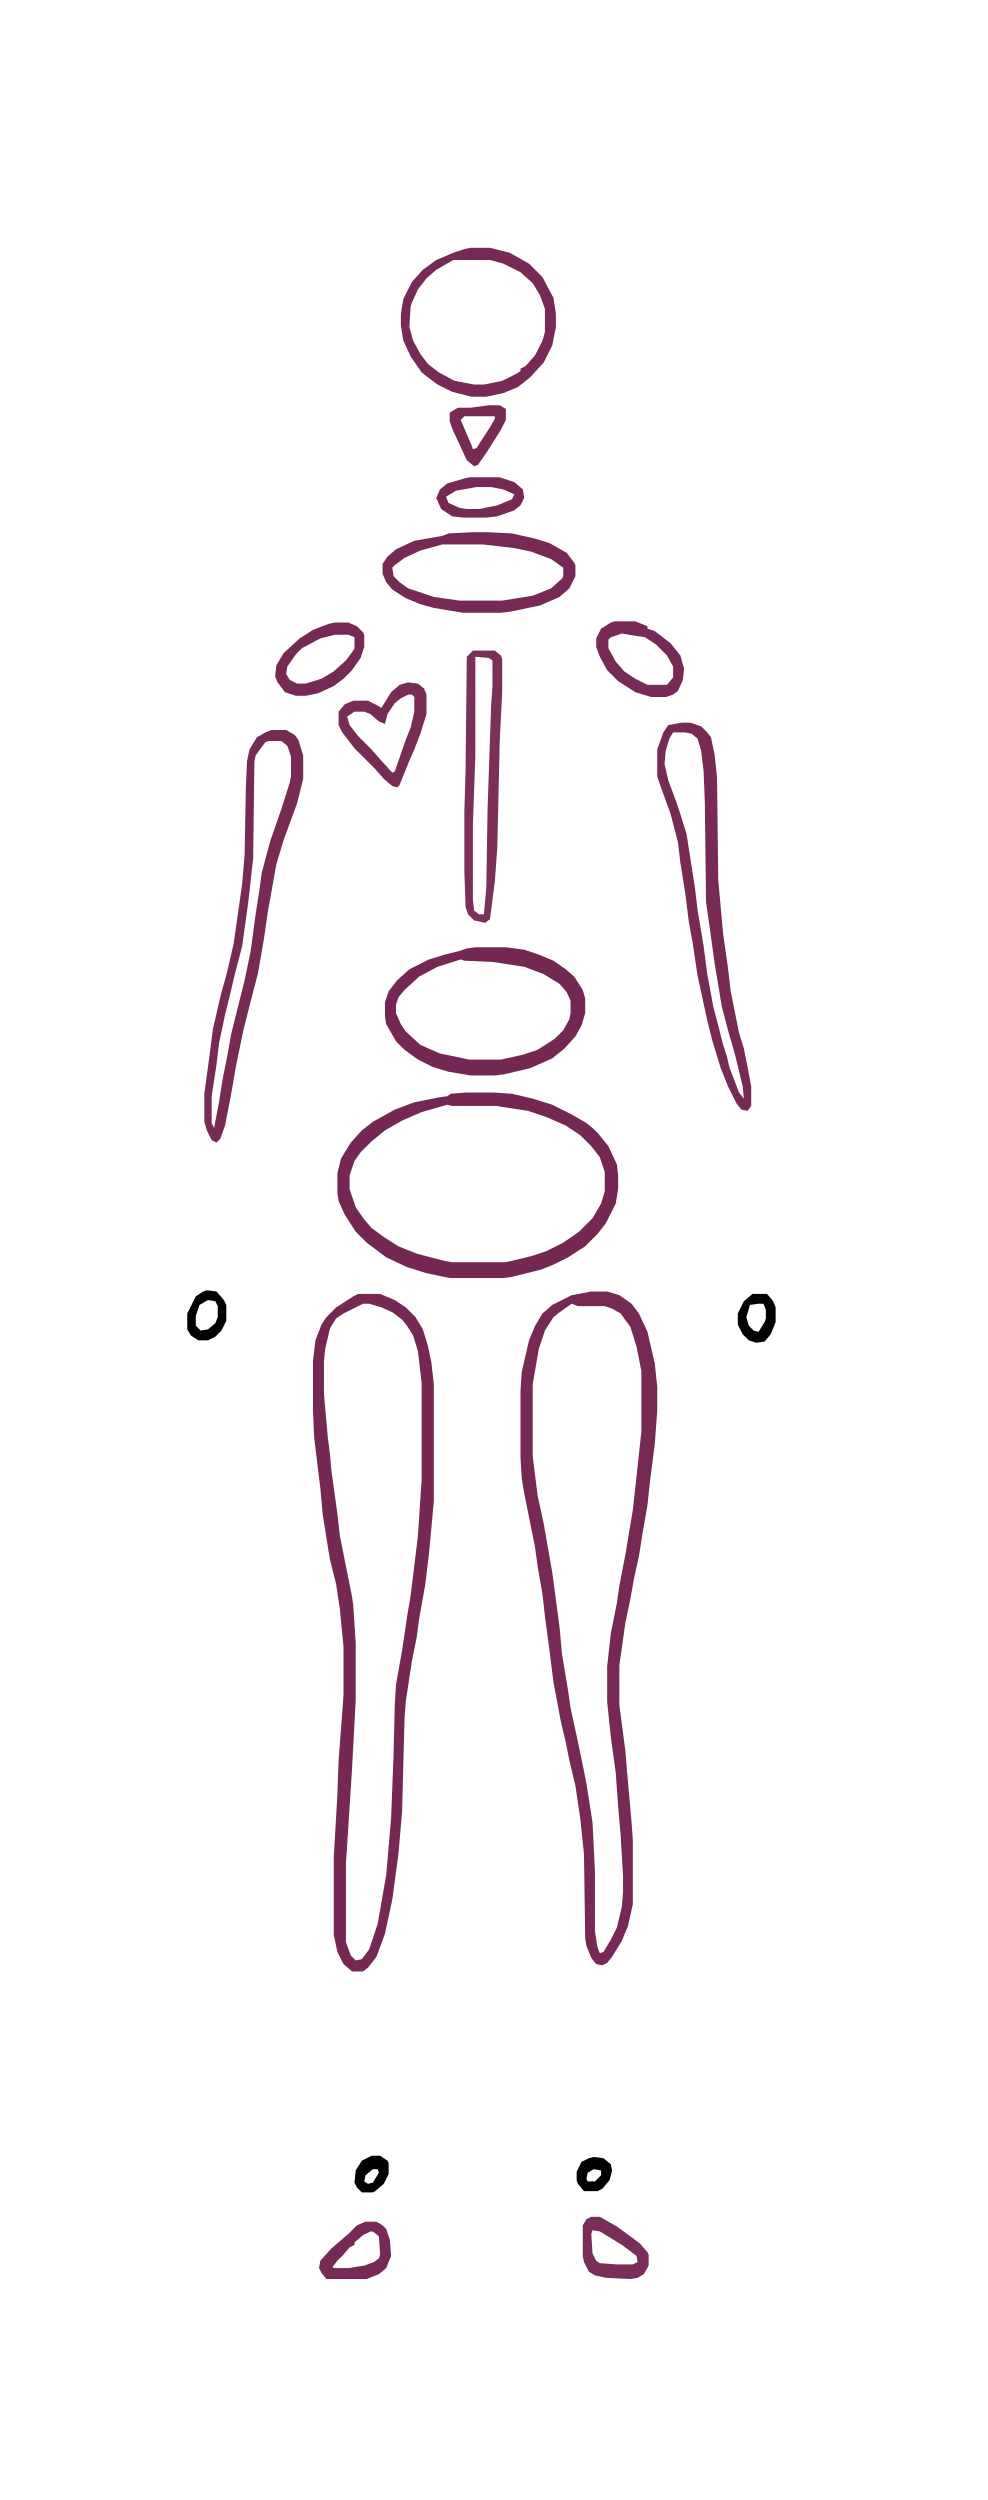
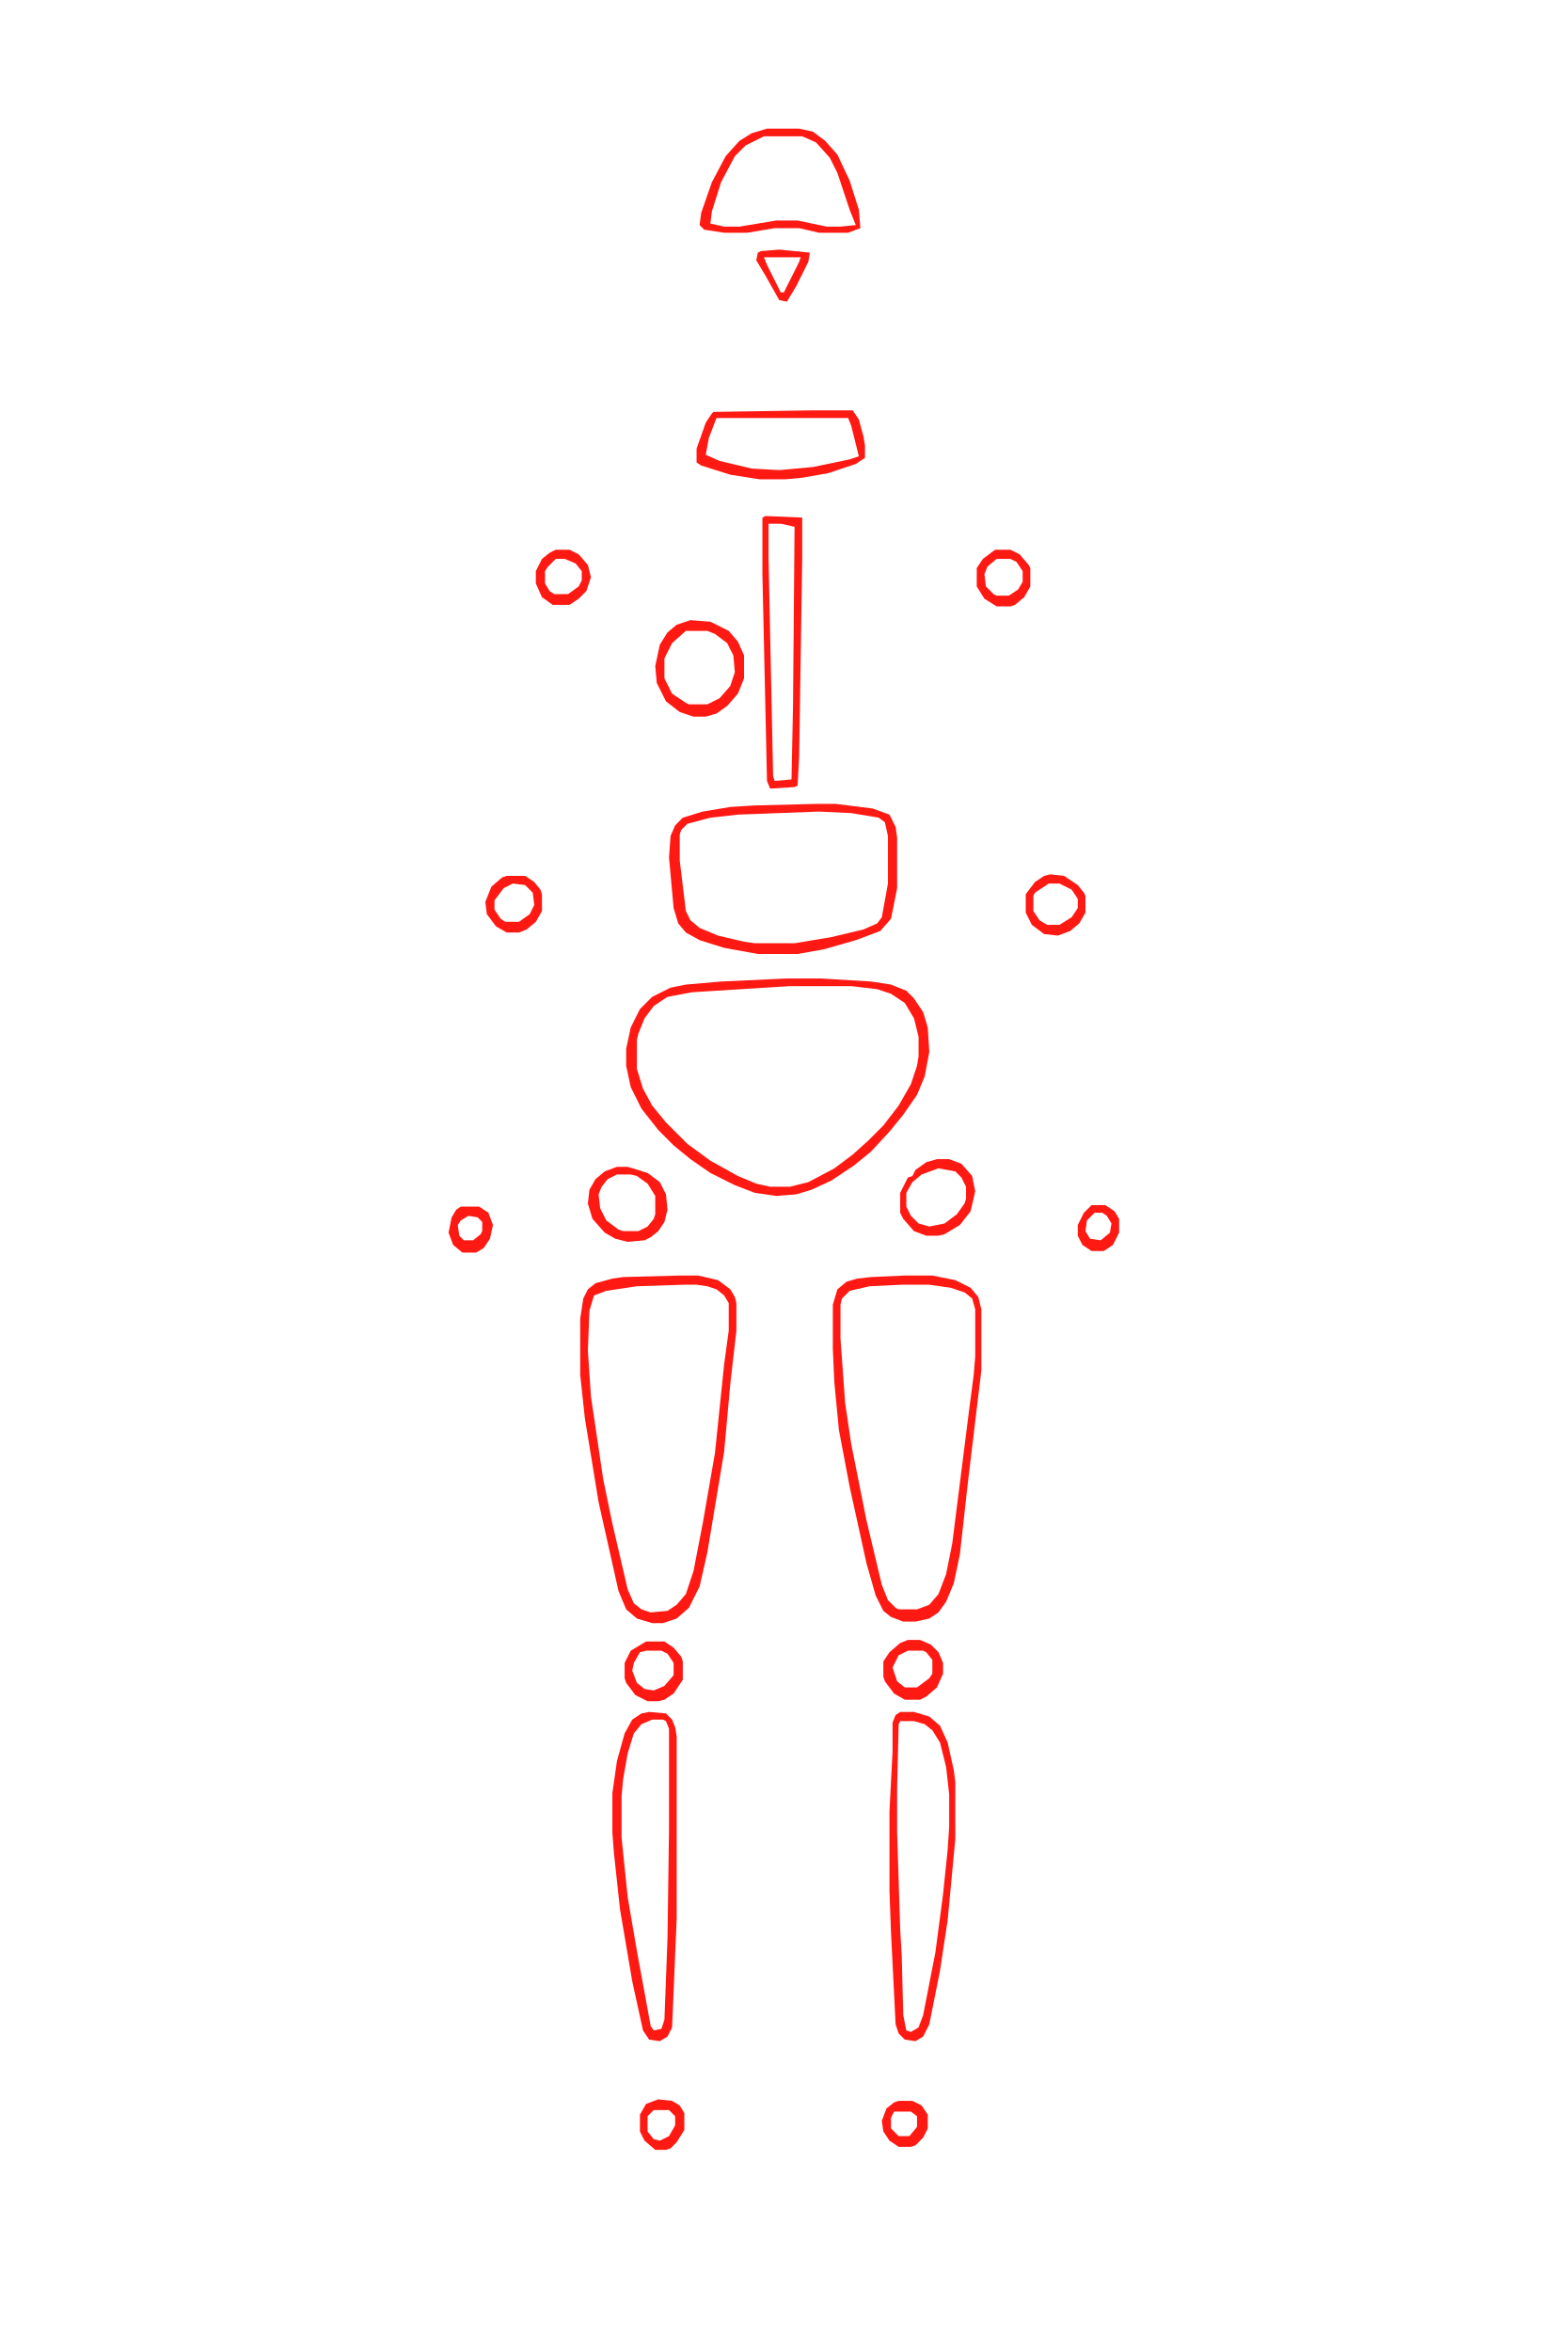
- <svg xmlns="http://www.w3.org/2000/svg" version="1.1" viewBox="0 0 808 2048" width="932" height="2360">
-   <path transform="translate(484,1058)" d="m0 0h13l10 3 10 7 6 8 7 15 6 26 2 19v20l-2 27-4 31-2 19-4 23-3 19-4 18-3 17-4 19-5 35v33l5 38 1 13 4 45 1 14v53l-4 18-5 12-8 13-4 5-4 2-5-1-4-5-4-10-1-6-1-69-3-29-4-27-5-21-3-15-4-17-6-32-3-24-4-30-2-18-4-23-2-15-9-45-2-12-1-17v-55l1-15 6-26 5-12 6-10 8-7 16-8zm-16 10-10 7-5 4-7 11-5 15-5 29v59l4 32 5 23 4 23 3 17 6 45 2 22 5 30 2 14 5 23 4 19 4 20 5 32 2 40v49l2 13 2 5 3-1 6-10 5-10 4-17 1-12v-13l-2-34-2-23-2-28-4-29-3-29v-29l3-27 5-25 2-14 5-26 6-36 3-27 4-37v-50l-4-20-5-16-8-11-7-4-6-2h-22z" fill="#752954" />
-   <path transform="translate(293,1060)" d="m0 0h18l12 5 9 6 8 8 6 10 4 13 3 14 2 18v96l-4 43-3 25-5 28-2 15-4 20-5 33-1 14-2 76-3 35-3 22-2 15-6 28-7 19-7 9-4 3h-9l-7-6-5-10-3-14v-63l3-52 1-28 4-53v-40l-3-31-3-20-5-20-2-12-4-25-2-22-5-41-1-22v-41l2-17 5-13 4-6 8-8 14-9zm4 8-16 8-6 4-5 8-4 17-1 10v27l3 34 2 16 1 12 5 36 2 18 10 50 1 7 2 31v47l-3 56-5 78v64l4 11 4 4 5-1 6-8 7-21 7-40 4-47 2-51 1-41 1-17 5-28 4-27 3-18 6-49 3-46v-79l-3-26-4-13-5-8-4-5-8-6-9-4-10-3z" fill="#752853" />
-   <path transform="translate(381,895)" d="m0 0h23l15 1 17 4 16 5 16 8 12 7 5 4 5 5 8 10 7 15 1 9v11l-2 12-8 16-7 9-10 10-14 9-12 6-10 4-24 6-7 1h-44l-19-4-16-5-17-8-16-12-9-9-9-14-5-11-1-7v-16l3-12 8-13 9-10 9-7 18-10 16-6 20-4 7-1 3-2zm-15 10-21 6-16 7-14 8-11 9-9 9-5 7-4 12v11l5 15 7 10 6 7 11 8 11 7 15 6 23 6 6 1h44l21-5 12-4 14-7 13-9 11-11 7-12 3-10v-16l-4-12-7-9-9-9-12-8-16-7-15-5-26-4h-36z" fill="#742753" />
-   <path transform="translate(222,598)" d="m0 0h12l7 4 3 4 4 13v19l-5 20-11 30-6 20-7 39-3 21-5 29-8 31-4 16-6 29-4 23-5 26-4 11-3 3-4-2-4-8-2-7v-23l5-37 2-16 7-30 4-14 6-26 7-49 2-24 1-55 1-22 2-9 6-10 7-4zm-2 9-3 1-6 8-2 3-1 5-1 79-4 36-5 36-6 23-4 17-4 16-5 24-2 17-4 26v22l2 4 4-21 3-19 4-20 3-17 11-44 5-24 4-30 3-19 2-15 7-26 9-26 7-22 1-5v-16l-3-9-5-4z" fill="#762A54" />
-   <path transform="translate(558,592)" d="m0 0h7l9 3 5 5 3 4 3 14 2 19 1 84 4 44 4 28 2 18 7 35 4 13 3 15 3 16v16l-3 4-5-1-4-5-7-14-6-15-7-23-4-16-8-37-4-27-3-16-3-24-4-25-2-17-6-23-9-25-2-6v-22l5-14 4-6zm-7 8-3 5-3 10-1 11 3 13 7 19 3 9 5 16 7 45 2 17 5 30 3 23 5 27 5 19 3 12 3 9 2 9 8 21 4 5-1-10-6-25-6-21-5-19-6-36-4-29-3-21-1-82-1-25-2-17-3-10-5-4-5-1z" fill="#762A54" />
-   <path transform="translate(389,776)" d="m0 0h25l15 2 12 4 12 5 10 7 7 6 7 11 2 7v12l-3 10-5 9-9 10-10 8-18 8-21 5-8 1h-20l-18-3-13-4-12-6-11-8-7-7-8-14-1-6v-12l3-9 7-9 10-9 16-8 13-4 12-3 6-2zm-12 10-19 6-15 8-12 11-5 6-2 6v7l4 9 4 6 12 11 16 7 24 5h26l18-4 12-4 14-9 7-7 5-9 1-5v-10l-3-7-6-7-13-8-16-6-26-4-23-1z" fill="#742752" />
-   <path transform="translate(387,533)" d="m0 0h18l5 4 1 3v27l-2 40-2 87-2 28-4 31-4 3-9-2-5-5-2-6-1-29v-49l1-34 1-93zm2 5v82l-2 56v61l1 9 4 3h4l2-22 1-64 2-58 1-28 1-14v-22l-3-2z" fill="#7A3059" />
-   <path transform="translate(386,436)" d="m0 0h14l19 1 18 4 13 4 14 8 6 8 1 2v9l-5 10-8 7-16 7-24 5-8 1h-31l-24-4-11-3-12-5-11-7-5-6-3-7v-8l4-6 7-6 15-7 23-4 5-2zm-24 10-18 5-13 6-8 6-2 2 1 7 5 5 7 5 21 7 21 3h35l25-4 15-6 9-8 1-2v-7l-10-7-16-6-14-3-26-3z" fill="#752954" />
-   <path transform="translate(385,203)" d="m0 0h16l16 4 16 9 11 11 9 17 2 13v11l-3 15-7 14-11 12-10 8-12 5-14 3h-12l-16-4-12-6-8-6-5-4-9-13-6-13-2-12v-10l2-12 7-14 9-10 11-8 14-6 9-3zm-14 10-14 8-8 7-7 9-5 11-1 3-1 17 3 11 6 11 6 8 9 7 13 7 16 3h8l15-3 12-6 3-2v-2l4-2 8-9 6-12 2-7v-19l-4-11-6-10-10-9-14-7-11-3z" fill="#762A55" />
-   <path transform="translate(334,559)" d="m0 0 8 1 5 4 2 5v16l-5 16-5 13-4 9-8 20-2 2-4-1-7-6-7-8-17-17-10-13-3-6v-11l5-6 7-3h12l8 4 3 2 8-13 7-6zm0 10-6 3-5 4-6 9-2 8-5-2-7-6-5-2h-8l-6 4 2 7 7 9 11 11 7 8 10 11 2-1 9-26 4-10 3-13v-12l-2-2z" fill="#772C56" />
-   <path transform="translate(503,509)" d="m0 0h17l10 4v2l6 2 13 10 8 10 3 11-1 9-4 9-4 3-6 2h-12l-13-4-14-9-9-9-6-11-3-8v-7l4-8 8-5zm6 10-9 3-2 2v7l6 11 7 8 9 6 10 5h16l5-6v-9l-5-9-9-9-9-6-7-1z" fill="#762A55" />
-   <path transform="translate(274,510)" d="m0 0h11l7 3 5 5 1 2v10l-3 9-7 10-7 7-8 6-13 6-10 2h-8l-9-3-6-8-2-5 1-9 6-10 13-12 11-7 13-5zm0 10-12 3-15 8-5 5-7 10-1 6 3 5 6 3h7l13-4 10-6 10-9 6-8 1-2v-9l-5-2z" fill="#762954" />
-   <path transform="translate(484,1816)" d="m0 0h7l14 8 11 8 8 6 6 7 1 2v9l-4 7-5 3-6 1-20-1-9-2-5-3-4-8-1-5v-25l3-5zm1 11-1 3 1 16 3 6 3 2 14 1h13l4-2-1-5-12-9-18-11z" fill="#782E58" />
-   <path transform="translate(299,1820)" d="m0 0h9l5 3 3 3 3 9 1 13-4 10-6 5-10 4h-33l-4-5-2-4 1-6 9-10 14-12 7-7zm4 8-6 3-7 6v2l-4 2-5 6-5 5-4 5 1 1h12l13-2 8-3 4-3 1-3-1-15-5-4z" fill="#762A55" />
-   <path transform="translate(384,391)" d="m0 0h25l12 4 7 6 1 7-3 6-5 4-14 5-9 1h-19l-9-1-9-6-4-9 3-7 6-5 14-4zm6 8-17 3-8 5 2 5 9 4 6 1h10l15-3 12-5 2-4-9-4-10-2z" fill="#752954" />
-   <path transform="translate(400,332)" d="m0 0h9l5 3v9l-4 8-12 19-7 10-3 1-6-5-12-26-2-6v-7l5-3 2-1h10zm-20 9-3 3 9 21 1 3 3-1 11-17 4-7v-2z" fill="#762A54" />
-   <path transform="translate(616,1060)" d="m0 0h12l5 6 2 5v12l-4 10-5 6-7 1-6-2-5-5-4-8v-9l5-10zm5 8-7 1-3 10 2 7 4 4 4 1 5-8 1-3v-7l-2-5z" fill="#010101" />
-   <path transform="translate(169,1057)" d="m0 0 8 1 6 7 2 4v13l-4 8-5 5-6 3h-8l-6-4-3-5v-13l7-14 6-4zm1 8-7 4-3 9v8l4 4 6-1 6-5 2-5v-9l-2-4z" fill="#010101" />
-   <path transform="translate(304,1766)" d="m0 0h7l6 4 1 2v9l-4 8-7 6-2 1h-9l-4-4-2-4 1-10 5-8zm1 11-6 5-1 5 3 2 4-1 5-8-1-3z" fill="#010101" />
-   <path transform="translate(486,1767)" d="m0 0 8 1 6 5 1 5-2 8-6 7-4 2h-11l-5-6-1-3v-7l4-8 6-3zm0 10-5 3-1 5 1 2h6l5-5v-4z" fill="#010101" />
+ <svg xmlns="http://www.w3.org/2000/svg" version="1.1" viewBox="0 0 1024 1536" width="1024" height="1536">
+   <path transform="translate(444,833)" d="m0 0h12l13 3 8 6 3 5 1 4v18l-4 35-4 44-11 66-5 22-7 14-8 7-9 3h-7l-10-3-7-6-5-12-13-58-9-55-3-28v-37l2-13 3-6 5-4 11-3 7-1zm3 6-31 1-20 3-8 3-3 10-1 26 2 30 8 54 6 29 10 43 4 9 5 4 6 2 11-1 6-4 6-7 5-15 6-31 8-46 6-58 3-22v-18l-3-5-5-4-6-2-7-1z" fill="#FE1913" />
+   <path transform="translate(514,639)" d="m0 0h22l33 2 13 2 10 4 5 5 6 9 3 10 1 16-3 16-5 12-9 13-9 11-12 13-11 9-15 10-13 6-10 3-13 1-14-2-13-5-16-8-13-9-11-9-10-10-11-14-7-14-3-14v-11l3-14 6-12 8-8 12-6 10-2 23-2zm2 5-64 4-16 3-9 6-6 8-4 10-1 4v19l4 13 6 11 9 11 14 14 15 11 18 10 12 5 9 2h13l12-3 17-9 12-9 10-9 10-10 10-13 8-14 4-12 1-6v-13l-3-12-6-10-9-6-9-3-17-2z" fill="#FE1913" />
+   <path transform="translate(591,833)" d="m0 0h18l15 3 10 5 5 6 2 8v40l-9 75-5 45-4 19-5 12-5 7-6 4-9 2h-8l-8-3-5-4-5-10-6-21-11-50-7-37-3-31-1-22v-29l3-10 6-5 7-2 9-1zm-2 6-21 1-13 3-5 5-1 4v22l3 42 4 27 10 50 10 42 4 10 5 5 2 1h12l8-3 6-7 5-13 4-20 11-87 3-23 1-12v-31l-2-7-5-4-9-3-14-2z" fill="#FE1913" />
+   <path transform="translate(424,1118)" d="m0 0 11 1 4 4 2 5 1 6v119l-3 71-3 6-5 3-7-1-4-6-7-32-8-47-4-37-1-13v-26l3-21 5-18 5-9 6-4zm2 5-7 3-5 6-4 13-3 17-1 11v27l4 39 6 35 9 49 2 3 5-1 2-6 2-53 1-72v-65l-2-5-2-1z" fill="#FE1913" />
+   <path transform="translate(533,525)" d="m0 0h13l24 3 11 4 4 8 1 7v33l-4 20-7 8-16 6-21 6-17 3h-26l-22-4-16-5-9-5-5-6-3-10-3-33 1-14 3-7 5-5 13-4 18-3 16-1zm2 5-53 2-18 2-15 4-4 4-1 3v17l4 33 3 6 6 5 12 5 17 4 7 1h26l24-4 21-5 9-4 3-4 4-22v-31l-2-9-4-3-18-3z" fill="#FE1913" />
+   <path transform="translate(588,1118)" d="m0 0h9l10 3 7 6 5 11 4 18 1 8v37l-5 53-5 33-7 35-4 8-5 3-7-1-4-4-2-6-3-60-1-27v-52l2-39v-19l2-5zm0 6-1 2-1 41v30l2 63 1 17 1 39 2 10 3 1 5-3 3-8 8-41 5-38 3-29 1-15v-21l-2-18-4-16-5-8-5-4-7-2z" fill="#FE1913" />
+   <path transform="translate(500,337)" d="m0 0 24 1v27l-2 129-1 19-2 1-16 1-2-5-3-135v-37zm2 5v22l3 143 1 3 11-1 1-48 1-117-9-2z" fill="#FE1913" />
+   <path transform="translate(530,268)" d="m0 0h27l4 6 3 11 1 6v8l-6 4-18 6-17 3-11 1h-17l-19-3-19-6-3-2v-9l6-17 4-6 1-1zm-62 5-5 13-2 11 9 4 21 5 18 1 22-2 24-5 6-2-5-20-2-5z" fill="#FE1913" />
+   <path transform="translate(501,84)" d="m0 0h21l9 2 8 6 8 9 8 17 6 19 1 12-8 3h-19l-13-3h-16l-18 3h-15l-13-2-3-3 1-8 7-20 9-17 9-10 8-5zm-2 5-12 6-7 7-9 17-6 19-1 8 9 2h10l24-4h14l19 4h9l10-1-4-10-8-24-5-10-9-10-9-4z" fill="#FE1913" />
+   <path transform="translate(451,405)" d="m0 0 13 1 12 6 6 7 4 9v15l-4 10-7 8-7 5-7 2h-8l-9-3-9-7-6-12-1-11 3-14 5-8 6-5zm-3 7-9 8-5 10v13l5 10 9 6 2 1h12l8-4 7-8 3-9-1-11-4-8-8-6-5-2z" fill="#FE1913" />
+   <path transform="translate(403,762)" d="m0 0h7l13 4 8 6 4 8 1 10-2 8-4 6-5 4-4 2-11 1-8-2-7-4-8-9-3-10 1-9 4-7 6-5zm0 5-6 3-4 5-2 5 1 9 4 8 8 6 3 1h10l6-3 4-5 1-3v-12l-5-8-7-5-4-1z" fill="#FE1913" />
+   <path transform="translate(612,757)" d="m0 0h8l8 3 7 8 2 10-3 13-7 9-10 6-4 1h-8l-8-3-7-8-2-4v-13l5-10 3-1 2-4 7-5zm1 6-11 4-6 5-4 7v9l3 6 5 5 7 2 10-2 8-6 5-7 1-3v-8l-3-6-4-4z" fill="#FE1913" />
+   <path transform="translate(593,1071)" d="m0 0h8l7 3 5 5 3 7v7l-4 9-7 6-4 2h-10l-7-4-6-8-1-3v-10l4-6 7-6zm0 7-6 3-4 8 3 9 5 4h8l8-6 2-3v-9l-4-5-2-1z" fill="#FE1913" />
+   <path transform="translate(422,1072)" d="m0 0h12l6 4 5 6 1 3v12l-6 9-6 4-4 1h-7l-8-4-6-8-1-3v-10l4-8zm0 6-4 1-4 7-1 5 3 8 5 4 6 1 7-3 6-7v-8l-4-6-4-2z" fill="#FE1913" />
+   <path transform="translate(686,571)" d="m0 0 9 1 9 6 4 5 1 2v11l-4 7-6 5-8 3-9-1-8-6-4-8v-12l6-8 6-4zm-1 6-9 6-1 2v10l4 6 5 3h8l8-5 4-6v-6l-4-6-8-4z" fill="#FE1913" />
+   <path transform="translate(331,572)" d="m0 0h12l6 4 4 5 1 3v11l-4 7-6 5-5 2h-8l-7-4-6-8-1-8 4-10 7-6zm4 5-6 3-6 8v6l4 6 3 2h9l7-5 3-6-1-8-5-5z" fill="#FE1913" />
+   <path transform="translate(363,359)" d="m0 0h9l6 3 6 7 2 8-3 9-5 5-6 4h-11l-7-5-4-9v-8l4-8 5-4zm0 6-5 5-2 3v8l3 5 3 2h9l7-5 2-4v-6l-4-5-7-3z" fill="#FE1913" />
+   <path transform="translate(650,359)" d="m0 0h10l6 3 6 7 1 2v12l-4 7-6 5-3 1h-9l-8-5-5-8v-12l4-6zm1 6-6 5-2 5 1 8 5 5 2 1h8l6-4 3-5v-7l-4-6-4-2z" fill="#FE1913" />
+   <path transform="translate(587,1372)" d="m0 0h9l6 3 4 6v9l-3 6-5 5-3 1h-8l-6-4-4-6-1-7 3-8 5-4zm-3 7-2 4v7l5 5h7l5-6v-7l-4-3z" fill="#FE1913" />
+   <path transform="translate(301,788)" d="m0 0h12l6 4 3 8-2 9-4 6-5 3h-9l-6-5-3-8 2-10 3-5zm5 6-5 3-2 3 1 7 3 3h6l5-4 1-2v-6l-3-3z" fill="#FE1913" />
+   <path transform="translate(430,1371)" d="m0 0 9 1 5 3 3 5v11l-5 8-4 4-3 1h-7l-7-6-3-6v-11l4-7zm-3 7-4 4v10l4 5 4 1 6-3 4-7v-6l-4-4z" fill="#FE1913" />
+   <path transform="translate(509,163)" d="m0 0 20 2-1 6-8 16-6 10-5-1-9-16-6-10 1-5 2-1zm-10 5 2 5 9 18h2l10-20 1-3z" fill="#FE1913" />
+   <path transform="translate(713,787)" d="m0 0h9l6 4 3 5v9l-4 8-6 4h-8l-6-4-3-6v-7l4-8zm2 5-5 5-1 7 3 5 7 1 6-5 1-6-3-5-3-2z" fill="#FE1913" />
</svg>
